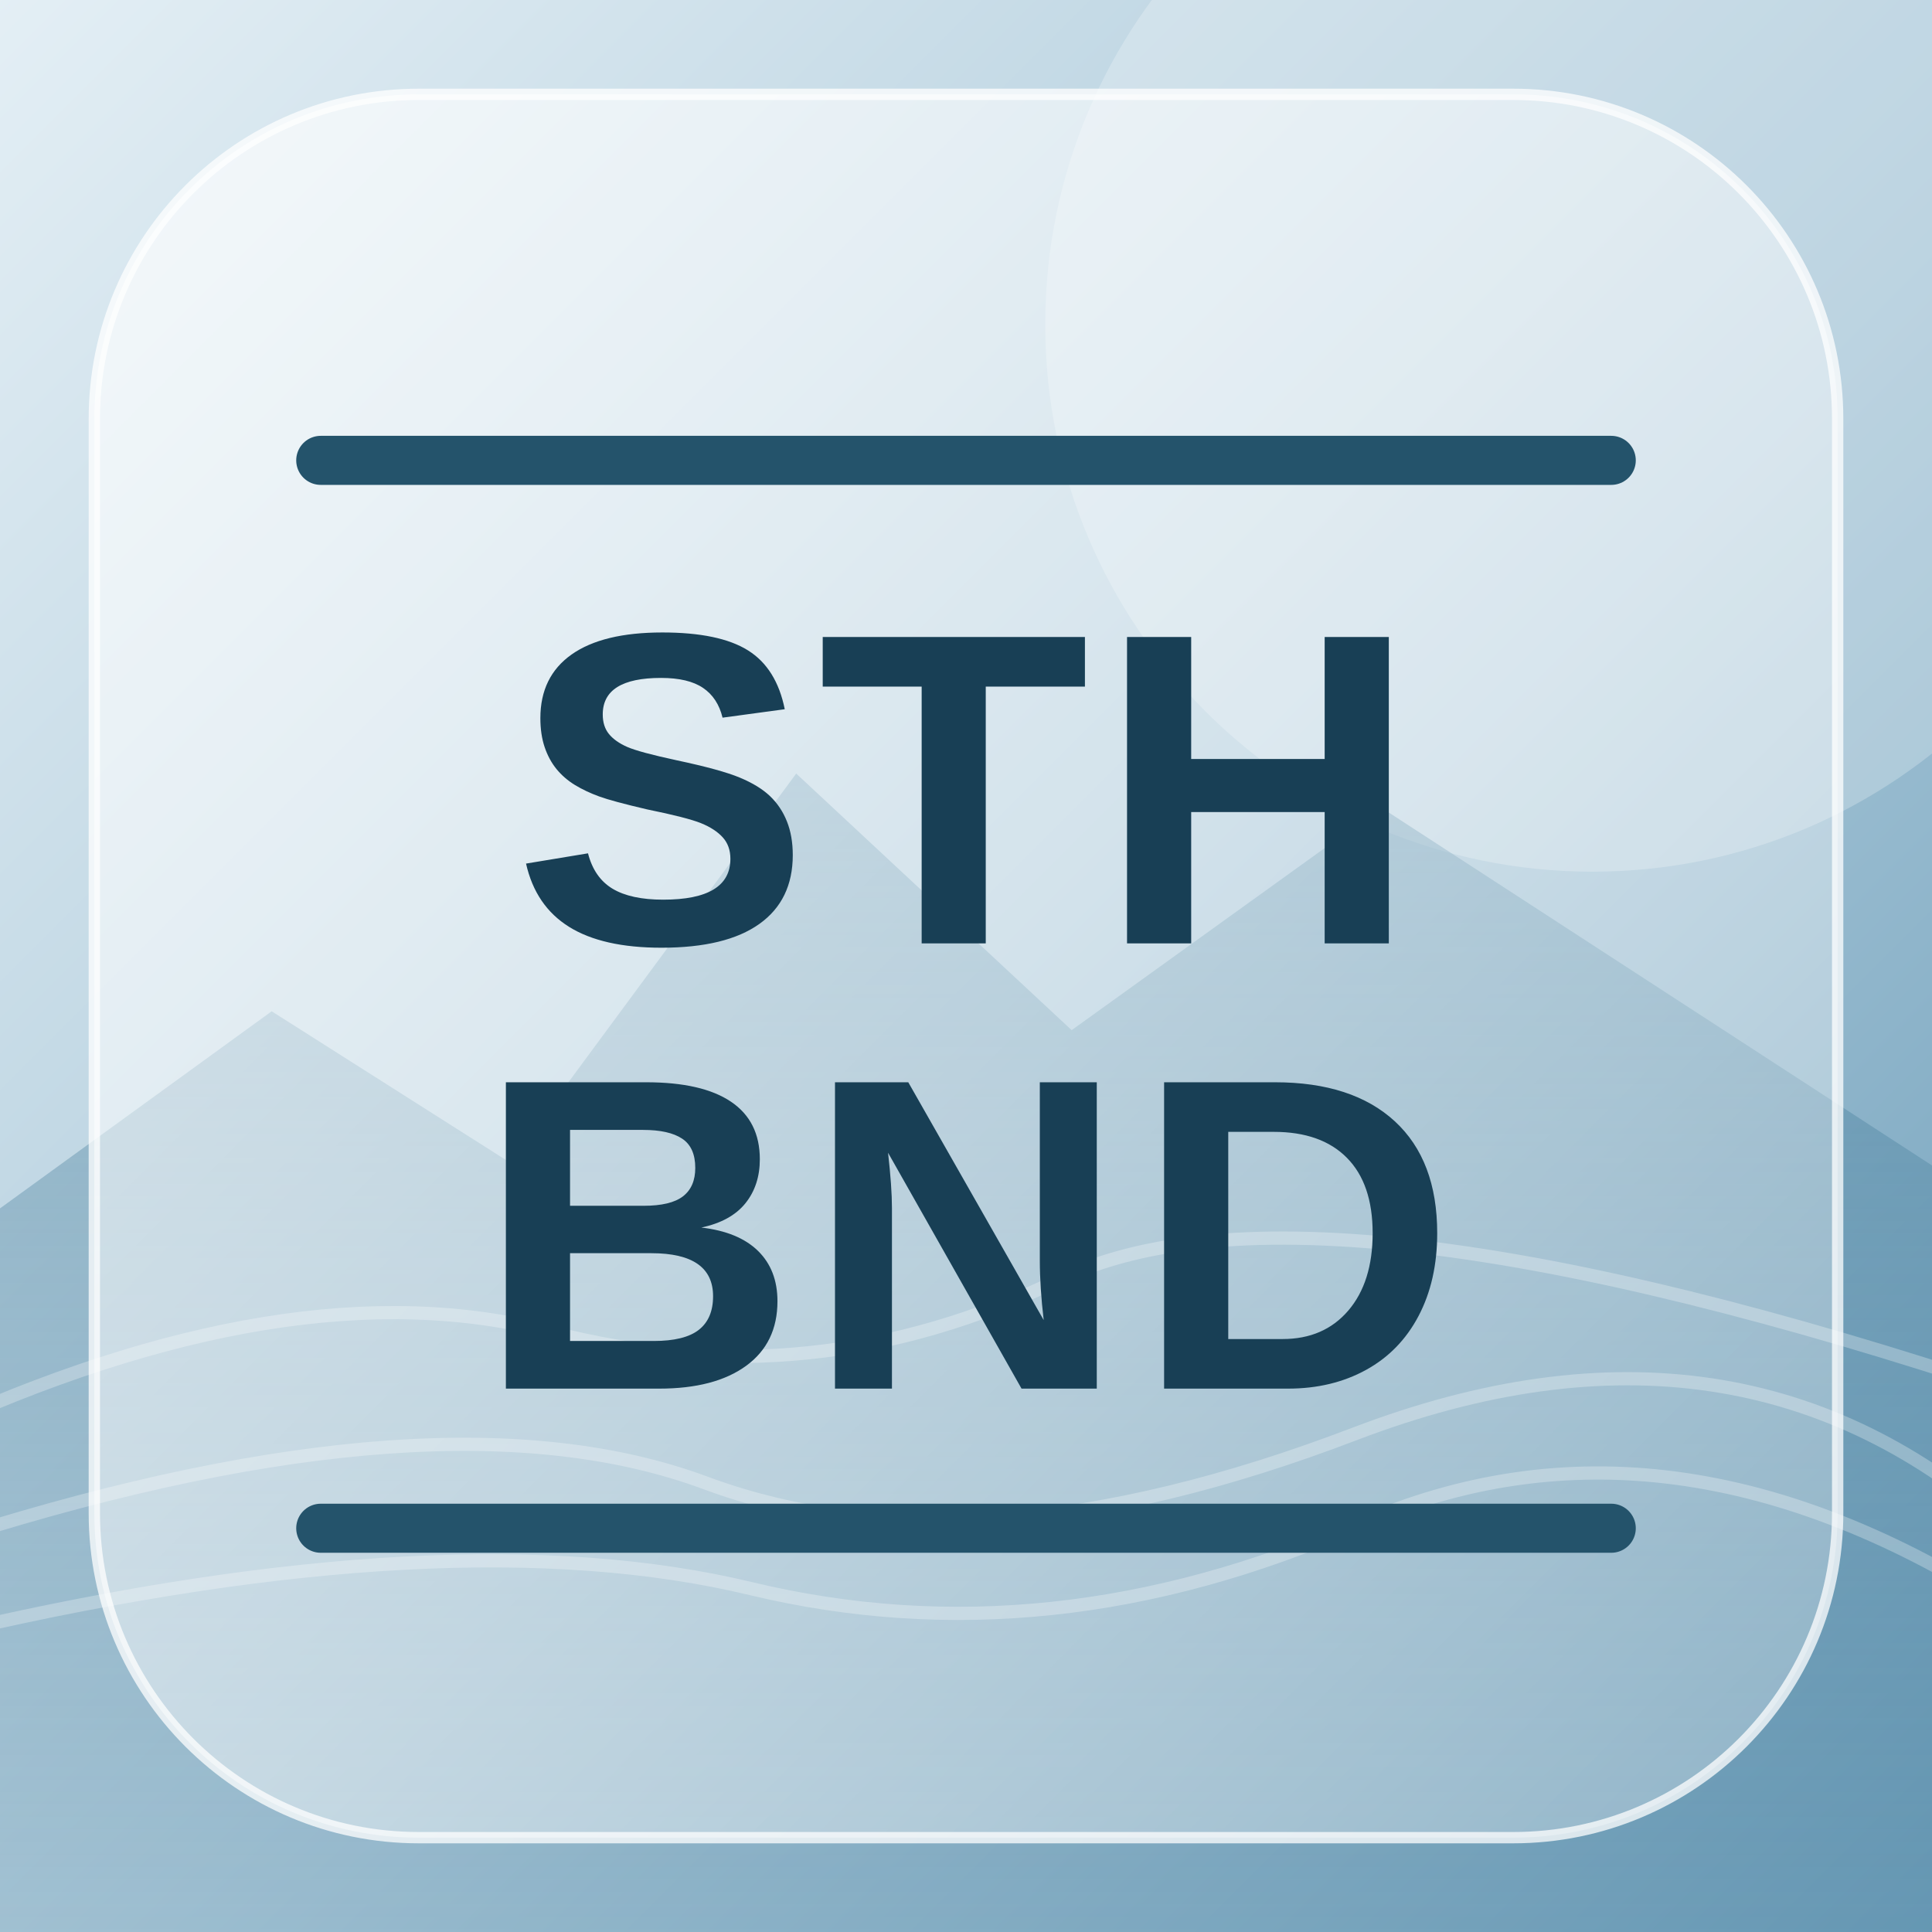
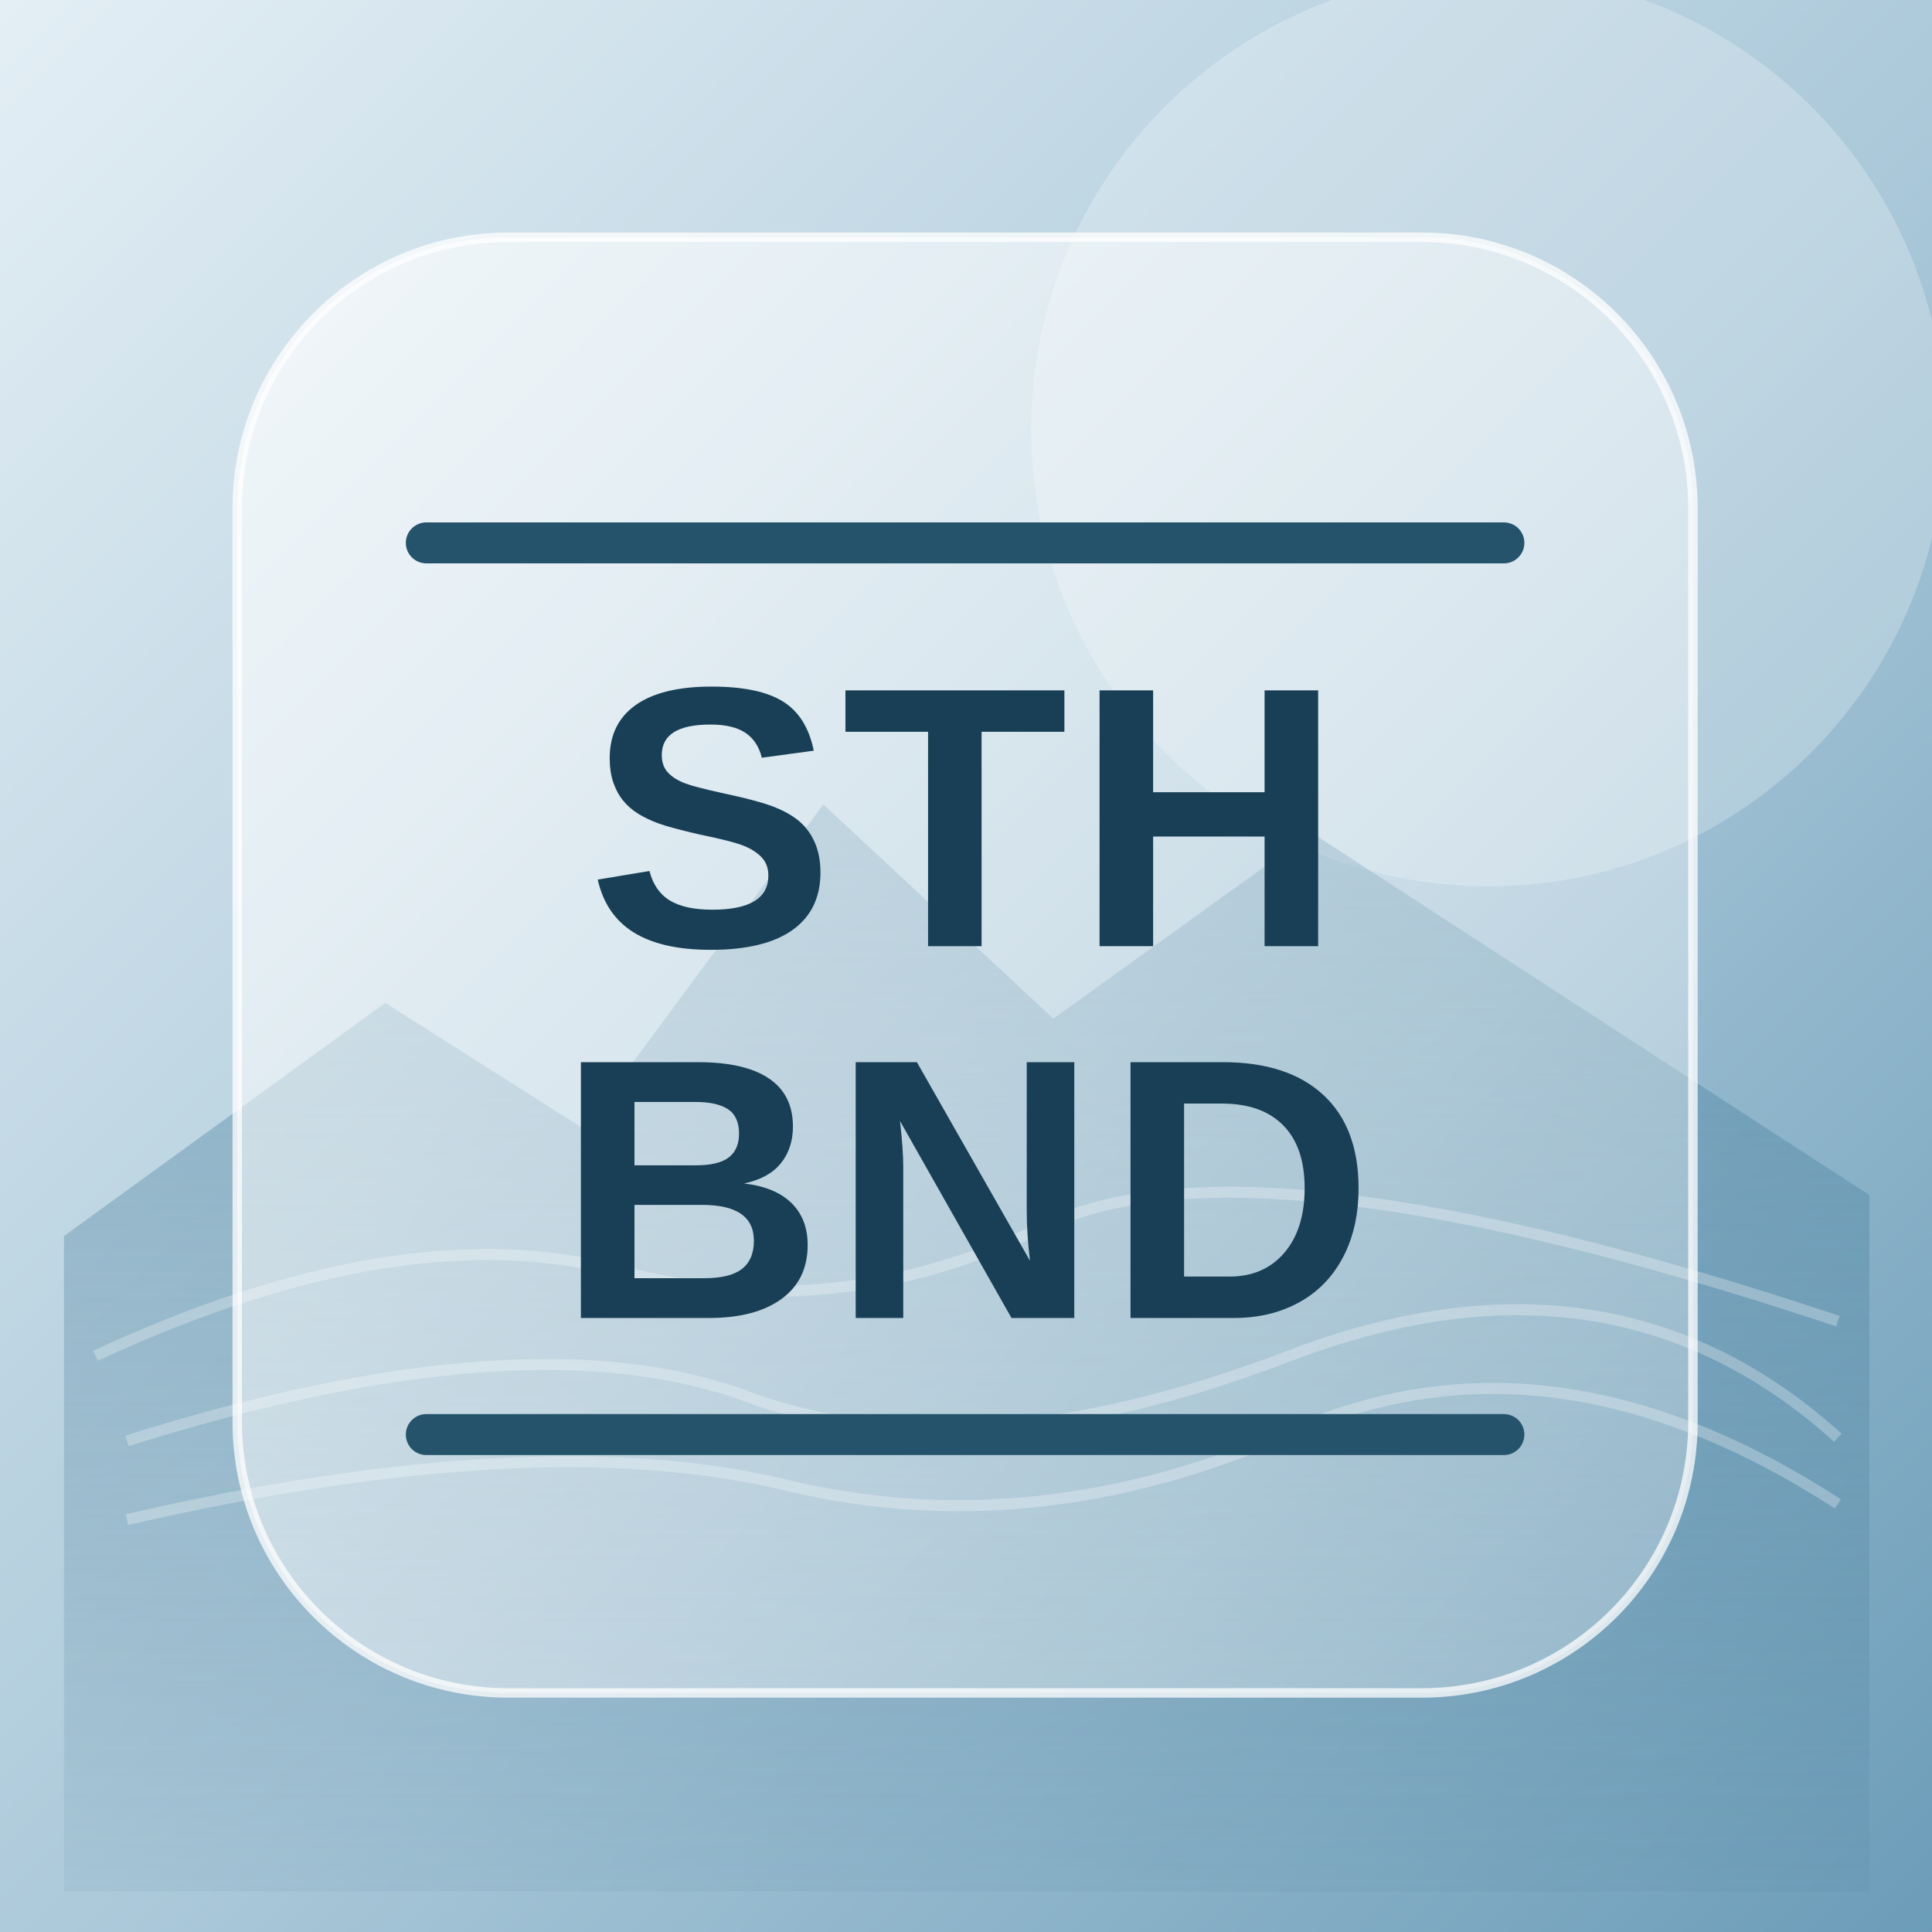
<svg xmlns="http://www.w3.org/2000/svg" viewBox="0 0 512 512" role="img" aria-label="Southbound Logo STH über BND mit Bergmotiv">
  <defs>
    <linearGradient id="background" x1="0" y1="0" x2="1" y2="1">
      <stop offset="0" stop-color="#E4EFF5" />
      <stop offset=".54" stop-color="#AAC8D9" />
      <stop offset="1" stop-color="#6B9CB8" />
    </linearGradient>
    <linearGradient id="pane" x1="0" y1="0" x2="1" y2="1">
      <stop offset="0" stop-color="#FFFFFF" stop-opacity=".66" />
      <stop offset="1" stop-color="#FFFFFF" stop-opacity=".25" />
    </linearGradient>
    <linearGradient id="range" x1="0" y1="0" x2="0" y2="1">
      <stop offset="0" stop-color="#4C84A3" stop-opacity=".48" />
      <stop offset="1" stop-color="#336B87" stop-opacity=".07" />
    </linearGradient>
  </defs>
-   <g>
-     <rect width="512" height="512" fill="url(#background)" />
+   <rect width="512" height="512" fill="url(#background)" />
+   <g transform="translate(42 42) scale(.835)">
    <circle cx="422" cy="86" r="145" fill="#FFFFFF" fill-opacity=".24" />
    <path d="M-30 342L72 268L135 308L211 205L284 273L366 214L543 329V550H-30Z" fill="url(#range)" />
    <path d="M-20 380Q77 335 146 353T281 339T533 369M-10 407Q117 367 187 393T359 380T533 406M-10 432Q120 402 199 421T360 404T533 427" fill="none" stroke="#FFFFFF" stroke-opacity=".28" stroke-width="3.5" />
    <rect x="25" y="25" width="462" height="462" rx="86" fill="url(#pane)" stroke="#FFFFFF" stroke-opacity=".75" stroke-width="3" />
    <path d="M85 122H427M85 405H427" fill="none" stroke="#24536B" stroke-width="13" stroke-linecap="round" />
    <g fill="#183F55" font-family="Arial,Helvetica,sans-serif" font-size="118" font-weight="900" text-anchor="middle" letter-spacing="2">
      <text x="256" y="250" textLength="326" lengthAdjust="spacingAndGlyphs">STH</text>
      <text x="256" y="368" textLength="326" lengthAdjust="spacingAndGlyphs">BND</text>
    </g>
  </g>
</svg>
